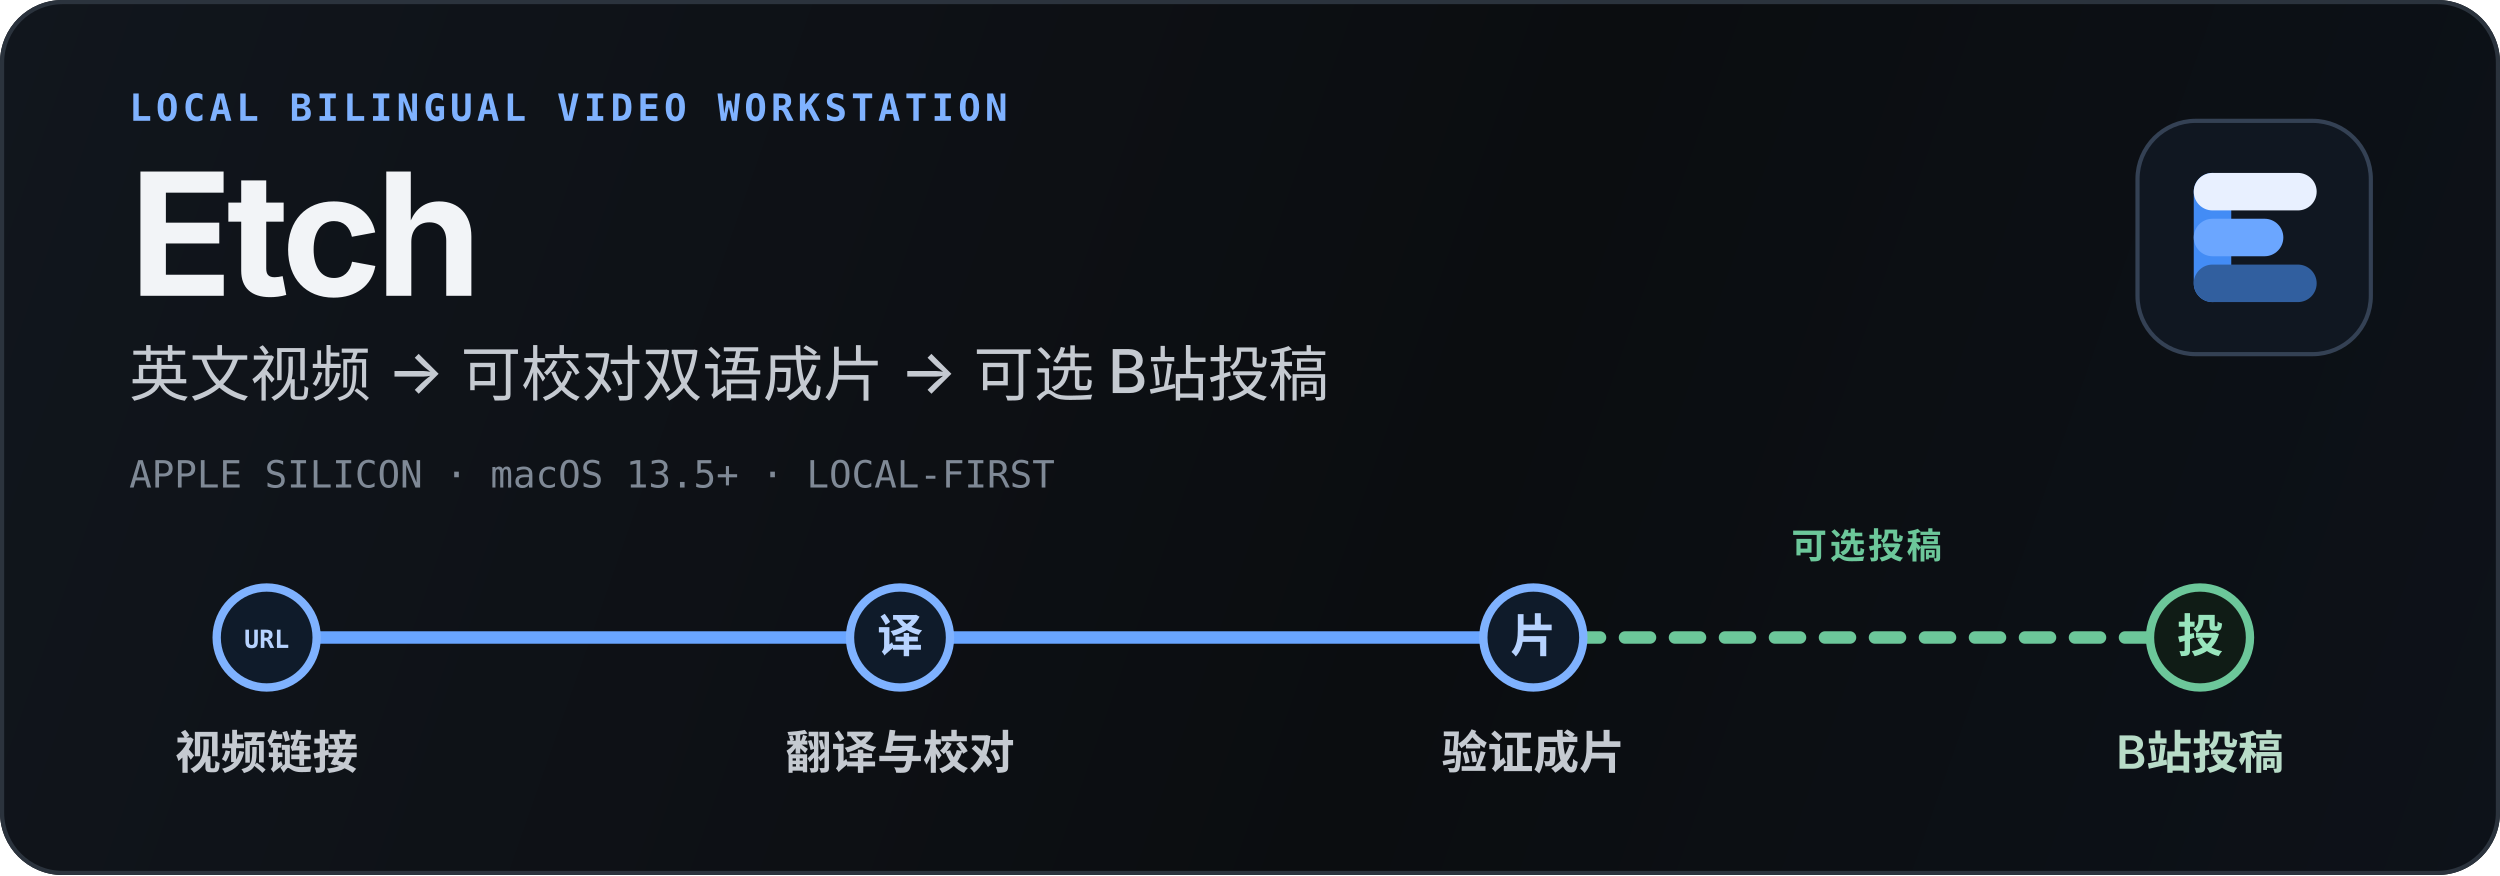
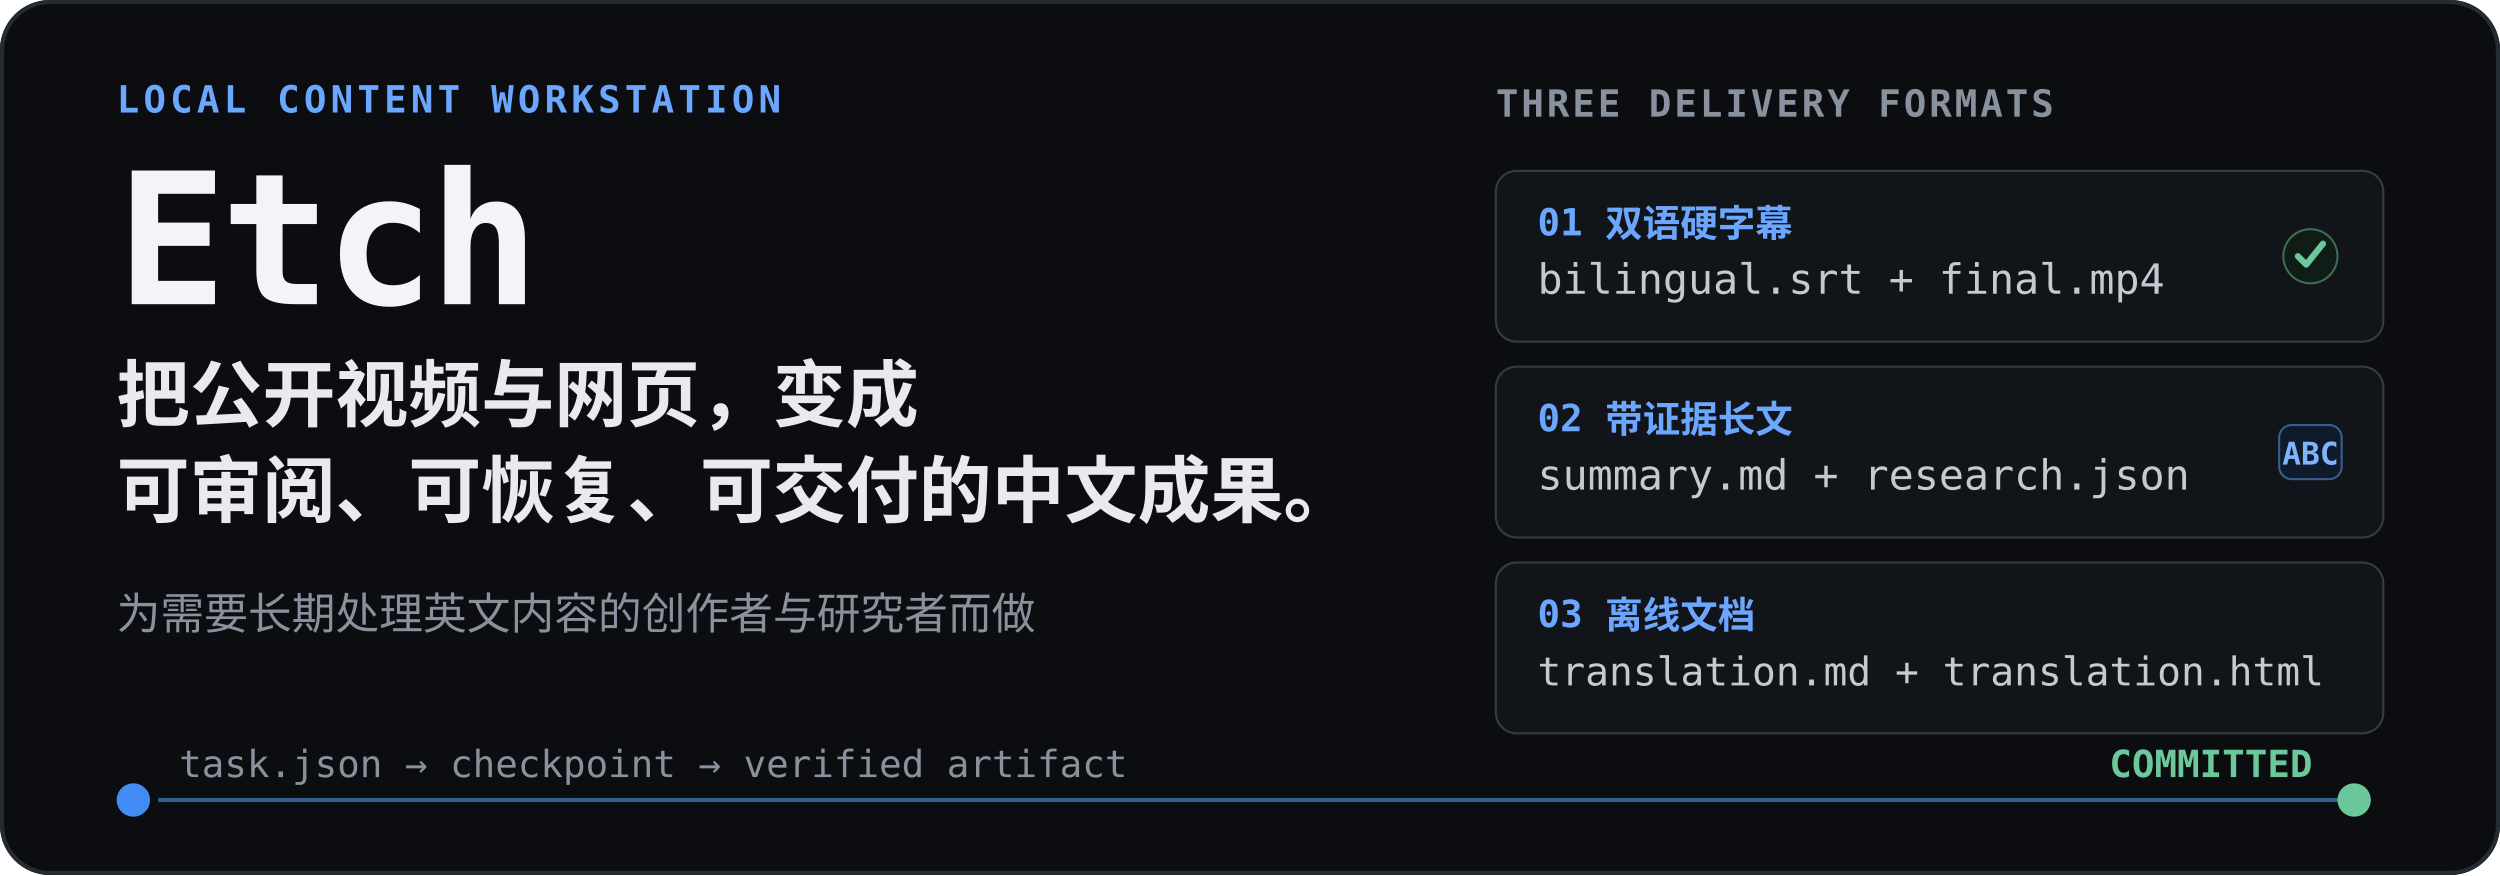
<svg xmlns="http://www.w3.org/2000/svg" width="1200" height="420" viewBox="0 0 1200 420" role="img" aria-labelledby="title desc">
-   <defs>
-     <linearGradient id="background" gradientUnits="userSpaceOnUse" x1="0" y1="0" x2="1200" y2="420">
-       <stop offset="0" stop-color="#11161d" />
-       <stop offset="0.58" stop-color="#0b0d10" />
-       <stop offset="1" stop-color="#0d1219" />
-     </linearGradient>
-     <linearGradient id="logo-accent" gradientUnits="userSpaceOnUse" x1="1030" y1="72" x2="1112" y2="154">
-       <stop offset="0" stop-color="#438cf5" />
-       <stop offset="1" stop-color="#7fb2ff" />
-     </linearGradient>
-   </defs>
-   <rect width="1200" height="420" rx="30" fill="url(#background)" />
-   <rect x="1" y="1" width="1198" height="418" rx="29" fill="none" stroke="#2b333d" stroke-width="2" />
-   <g transform="translate(62 58)">
-     <text x="0" y="0" fill="#7fb2ff" font-family="ui-monospace, SFMono-Regular, Menlo, monospace" font-size="18" font-weight="650" letter-spacing="2">LOCAL BILINGUAL VIDEO WORKSTATION</text>
-     <text x="0" y="84" fill="#f2f4f7" font-family="-apple-system, BlinkMacSystemFont, 'Segoe UI', 'PingFang SC', sans-serif" font-size="82" font-weight="720" letter-spacing="-3">Etch</text>
-     <text x="0" y="132" fill="#c5cad1" font-family="-apple-system, BlinkMacSystemFont, 'Segoe UI', 'PingFang SC', sans-serif" font-size="29" font-weight="520">英文视频 → 可校对双语成片 → 可选 B站投稿</text>
-     <text x="0" y="176" fill="#7f8996" font-family="ui-monospace, SFMono-Regular, Menlo, monospace" font-size="18">APPLE SILICON  ·  macOS 13.5+  ·  LOCAL-FIRST</text>
+   <rect width="1200" height="420" rx="24" fill="#0B0D10" />
+   <rect x="1" y="1" width="1198" height="418" rx="23" fill="none" stroke="#252B33" stroke-width="2" />
+   <g id="title-block" transform="translate(56 54)">
+     <text x="0" y="0" fill="#6BA6FF" font-family="ui-monospace, SFMono-Regular, Menlo, 'PingFang SC', monospace" font-size="18" font-weight="700" letter-spacing="2">LOCAL CONTENT WORKSTATION</text>
+     <text x="0" y="92" fill="#F2F4F7" font-family="ui-monospace, SFMono-Regular, Menlo, monospace" font-size="88" font-weight="760" letter-spacing="-3">Etch</text>
+     <text x="0" y="148" fill="#E8EAED" font-family="-apple-system, BlinkMacSystemFont, 'Segoe UI', 'PingFang SC', sans-serif" font-size="35" font-weight="650">把公开视频与网页，变成</text>
+     <text x="0" y="194" fill="#E8EAED" font-family="-apple-system, BlinkMacSystemFont, 'Segoe UI', 'PingFang SC', sans-serif" font-size="35" font-weight="650">可审阅、可恢复、可交付的中文成果。</text>
+     <text x="0" y="248" fill="#88919D" font-family="-apple-system, BlinkMacSystemFont, 'Segoe UI', 'PingFang SC', sans-serif" font-size="21">为需要长期处理英文内容的创作者与研究者而做</text>
  </g>
-   <g transform="translate(1026 58)">
-     <rect width="112" height="112" rx="28" fill="#101721" stroke="#344154" stroke-width="2" />
-     <rect x="27" y="25" width="18" height="62" rx="9" fill="url(#logo-accent)" />
-     <rect x="27" y="25" width="59" height="18" rx="9" fill="#e8f0ff" />
-     <rect x="27" y="47" width="43" height="18" rx="9" fill="#6ba6ff" />
-     <rect x="27" y="69" width="59" height="18" rx="9" fill="#315f9f" />
-   </g>
-   <g>
-     <path d="M148 306 H412" fill="none" stroke="#69a5ff" stroke-width="6" stroke-linecap="round" />
-     <path d="M452 306 H716" fill="none" stroke="#69a5ff" stroke-width="6" stroke-linecap="round" />
-     <path d="M756 306 H1036" fill="none" stroke="#6cc79a" stroke-width="6" stroke-linecap="round" stroke-dasharray="12 12" />
-     <text x="896" y="268" fill="#6cc79a" text-anchor="middle" font-family="ui-monospace, SFMono-Regular, Menlo, monospace" font-size="17" font-weight="650" letter-spacing="1.4">可选投稿</text>
-     <g font-family="-apple-system, BlinkMacSystemFont, 'Segoe UI', 'PingFang SC', sans-serif" text-anchor="middle">
-       <g transform="translate(128 306)">
-         <circle r="24" fill="#0f1b2a" stroke="#7fb2ff" stroke-width="4" />
-         <text x="0" y="5" fill="#b7d3ff" font-family="ui-monospace, SFMono-Regular, Menlo, monospace" font-size="12" font-weight="750">URL</text>
-         <text x="0" y="63" fill="#c5cad1" font-size="22" font-weight="560">视频链接</text>
-       </g>
-       <g transform="translate(432 306)">
-         <circle r="24" fill="#0f1b2a" stroke="#7fb2ff" stroke-width="4" />
-         <text x="0" y="7" fill="#b7d3ff" font-size="22" font-weight="750">译</text>
-         <text x="0" y="63" fill="#c5cad1" font-size="22" font-weight="560">翻译与校对</text>
-       </g>
-       <g transform="translate(736 306)">
-         <circle r="24" fill="#0f1b2a" stroke="#7fb2ff" stroke-width="4" />
-         <text x="0" y="7" fill="#b7d3ff" font-size="22" font-weight="750">片</text>
-         <text x="0" y="63" fill="#c5cad1" font-size="22" font-weight="560">验证成片</text>
-       </g>
-       <g transform="translate(1056 306)">
-         <circle r="24" fill="#101c16" stroke="#6cc79a" stroke-width="4" />
-         <text x="0" y="7" fill="#99e5bd" font-size="22" font-weight="750">投</text>
-         <text x="0" y="63" fill="#b8dcc8" font-size="22" font-weight="560">B站投稿</text>
-       </g>
+   <g id="output-proof" transform="translate(718 44)">
+     <text x="0" y="12" fill="#88919D" font-family="ui-monospace, SFMono-Regular, Menlo, 'PingFang SC', monospace" font-size="18" font-weight="650" letter-spacing="1.4">THREE DELIVERY FORMATS</text>
+     <g transform="translate(0 38)">
+       <rect width="426" height="82" rx="10" fill="#111419" stroke="#343C46" />
+       <text x="20" y="31" fill="#6BA6FF" font-family="ui-monospace, SFMono-Regular, Menlo, 'PingFang SC', monospace" font-size="18" font-weight="700">01  双语硬字幕</text>
+       <text x="20" y="59" fill="#C5CAD1" font-family="ui-monospace, SFMono-Regular, Menlo, monospace" font-size="20">bilingual.srt  +  final.mp4</text>
+       <circle cx="391" cy="41" r="13" fill="#101C16" stroke="#3E6C55" />
+       <path d="M385 41l4 4 8-10" fill="none" stroke="#6CC79A" stroke-width="3" stroke-linecap="round" stroke-linejoin="round" />
+     </g>
+     <g transform="translate(0 132)">
+       <rect width="426" height="82" rx="10" fill="#111419" stroke="#343C46" />
+       <text x="20" y="31" fill="#6BA6FF" font-family="ui-monospace, SFMono-Regular, Menlo, 'PingFang SC', monospace" font-size="18" font-weight="700">02  带证据长文</text>
+       <text x="20" y="59" fill="#C5CAD1" font-family="ui-monospace, SFMono-Regular, Menlo, monospace" font-size="20">summary.md  +  research.json</text>
+       <rect x="376" y="28" width="30" height="26" rx="6" fill="#0F1B2A" stroke="#365F8F" />
+       <text x="391" y="47" fill="#7FB2FF" text-anchor="middle" font-family="ui-monospace, SFMono-Regular, Menlo, monospace" font-size="15" font-weight="750">ABC</text>
+     </g>
+     <g transform="translate(0 226)">
+       <rect width="426" height="82" rx="10" fill="#111419" stroke="#343C46" />
+       <text x="20" y="31" fill="#6BA6FF" font-family="ui-monospace, SFMono-Regular, Menlo, 'PingFang SC', monospace" font-size="18" font-weight="700">03  离线文档</text>
+       <text x="20" y="59" fill="#C5CAD1" font-family="ui-monospace, SFMono-Regular, Menlo, monospace" font-size="19">translation.md + translation.html</text>
    </g>
  </g>
+   <g id="recovery-rail" transform="translate(56 366)">
+     <circle cx="8" cy="18" r="8" fill="#438CF5" />
+     <path d="M20 18H1074" stroke="#365F8F" stroke-width="2" />
+     <circle cx="1074" cy="18" r="8" fill="#6CC79A" />
+     <text x="30" y="7" fill="#88919D" font-family="ui-monospace, SFMono-Regular, Menlo, 'PingFang SC', monospace" font-size="18">task.json  →  checkpoint  →  verified artifact</text>
+     <text x="1054" y="7" fill="#6CC79A" text-anchor="end" font-family="ui-monospace, SFMono-Regular, Menlo, 'PingFang SC', monospace" font-size="18" font-weight="700">COMMITTED</text>
+   </g>
</svg>
